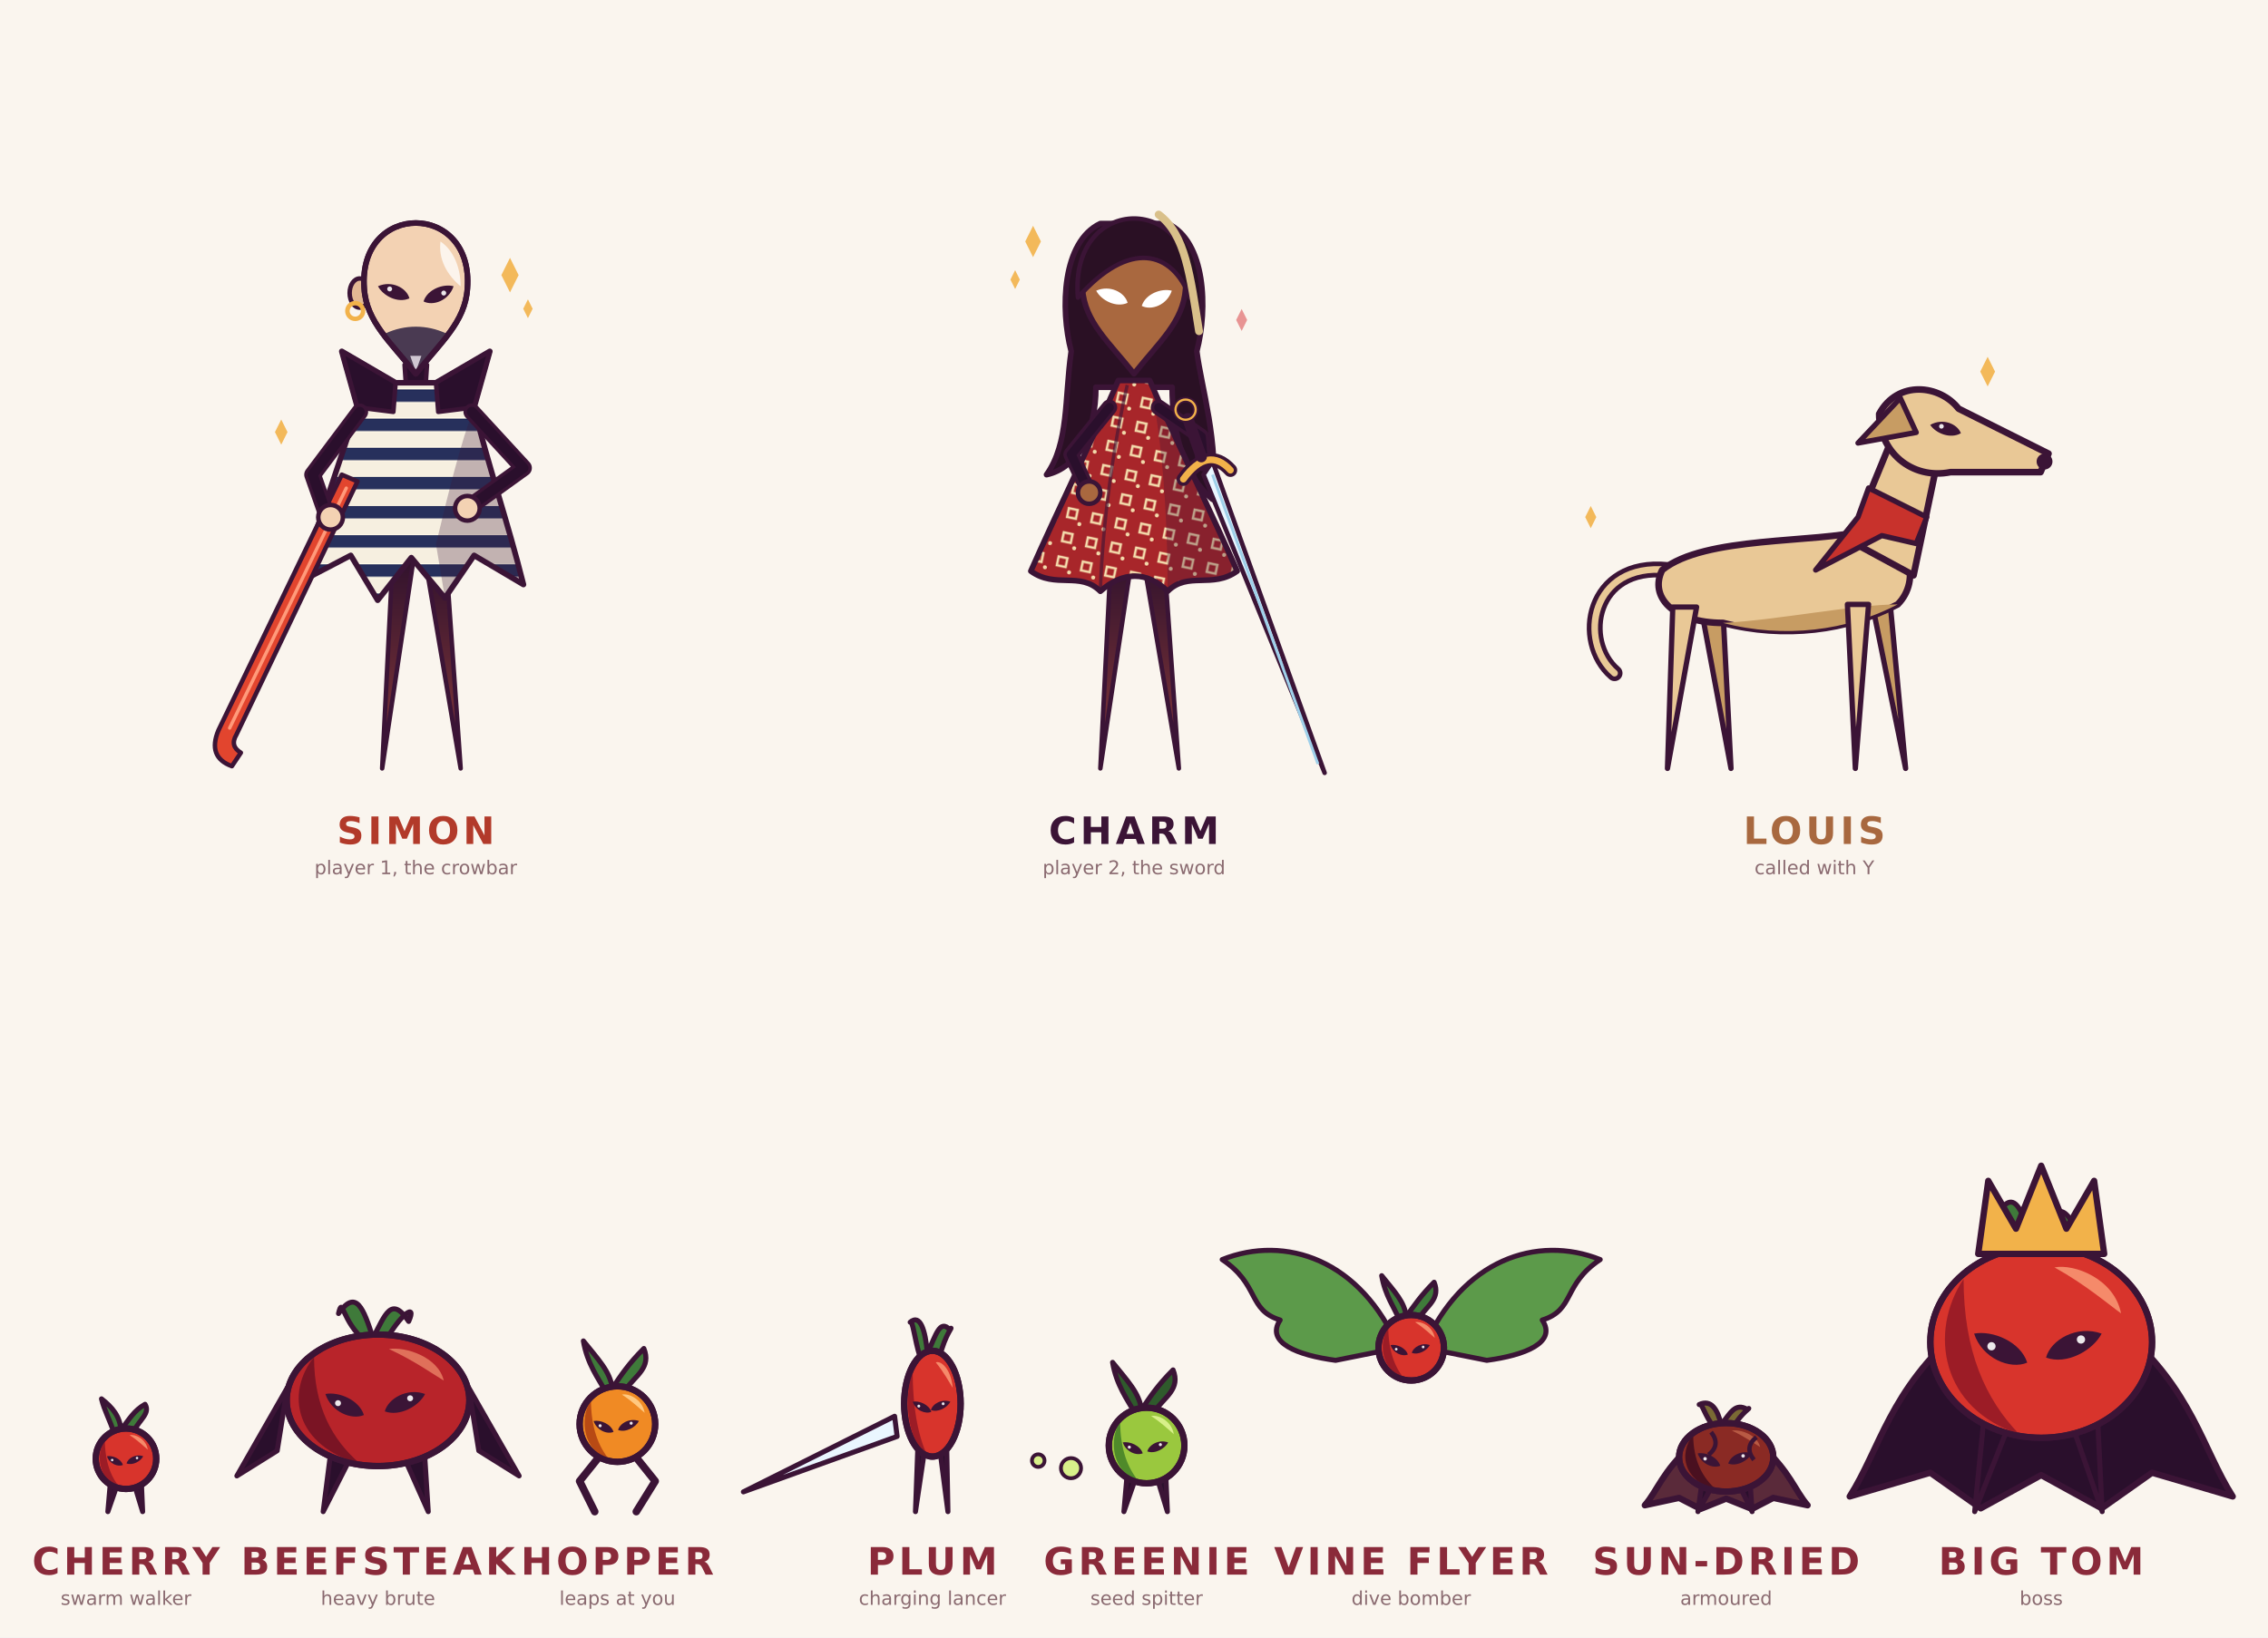
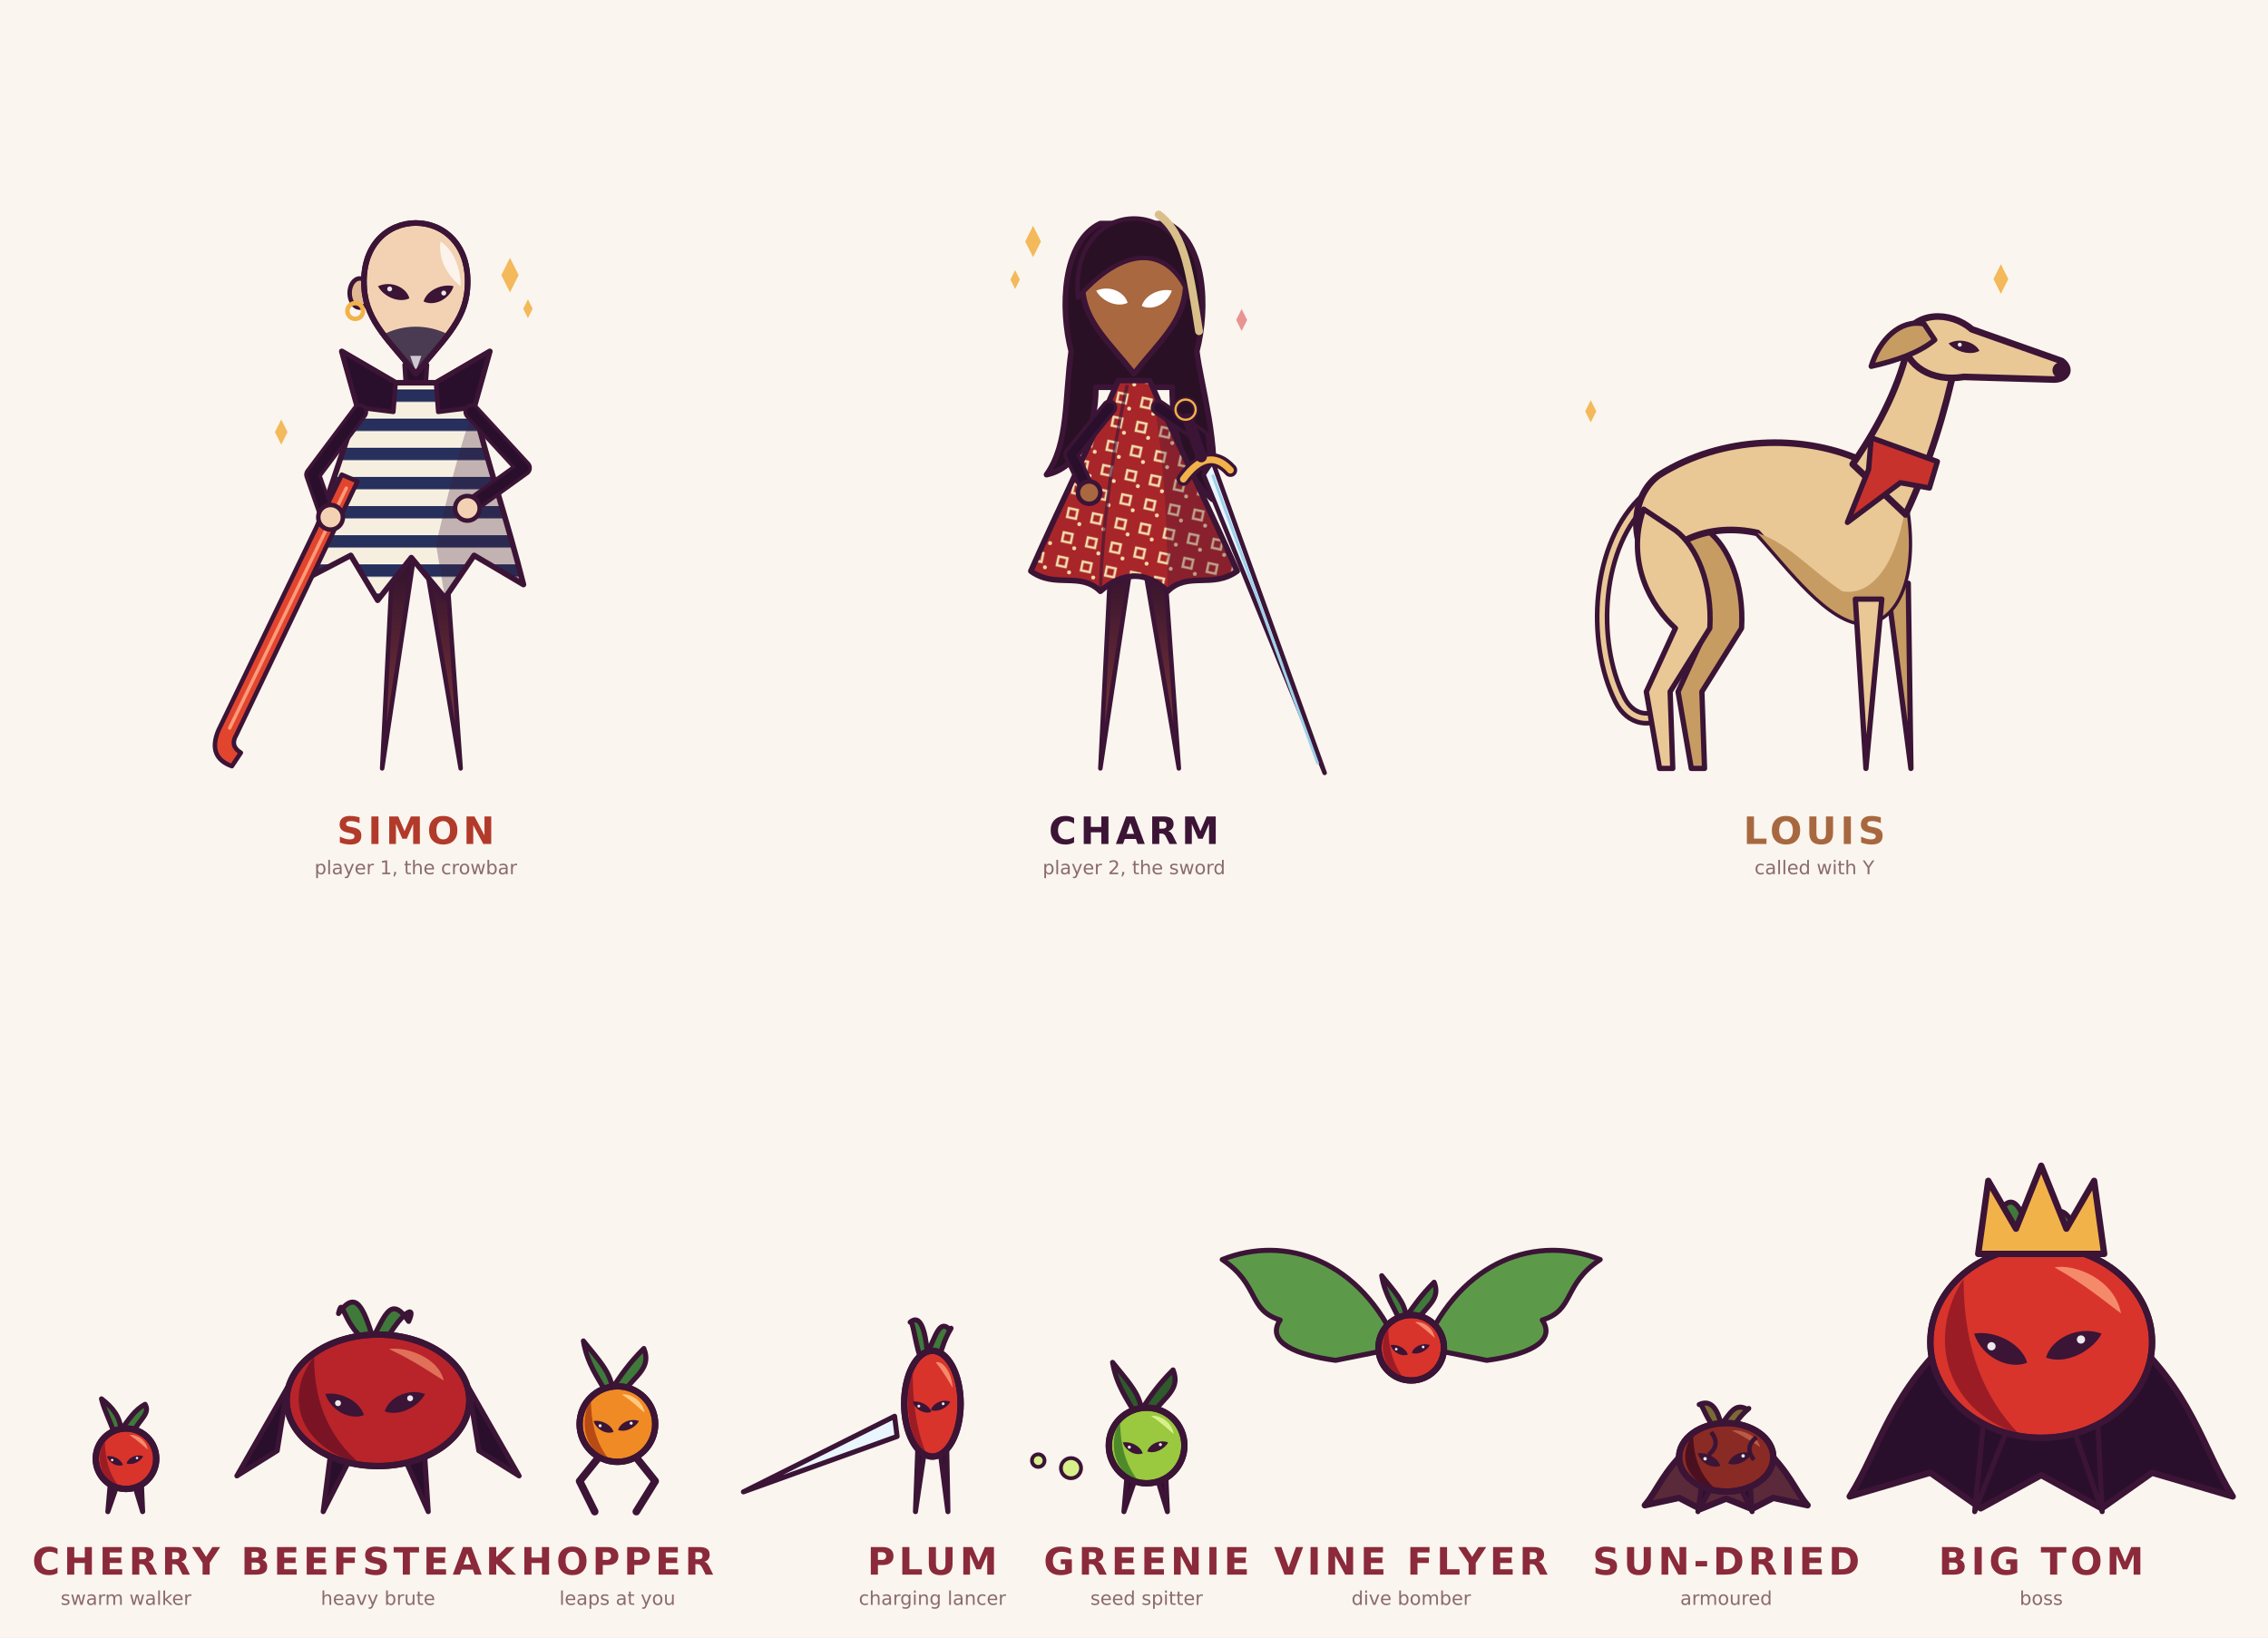
<svg xmlns="http://www.w3.org/2000/svg" viewBox="0 0 1800 1300" width="1800" height="1300" font-family="DejaVu Sans, Arial, sans-serif">
  <defs>
    <pattern id="br" width="10" height="26" patternUnits="userSpaceOnUse">
      <rect width="10" height="26" fill="#f6efe0" />
      <rect width="10" height="11" fill="#27305c" />
    </pattern>
    <pattern id="ch" width="22" height="22" patternUnits="userSpaceOnUse" patternTransform="rotate(12)">
      <rect width="22" height="22" fill="#a8262a" />
      <rect x="5" y="5" width="8" height="8" fill="none" stroke="#f1d6a8" stroke-width="2.2" />
      <circle cx="17" cy="17" r="1.8" fill="#f1d6a8" />
    </pattern>
    <linearGradient id="leg" x1="0" y1="0" x2="0" y2="1">
      <stop offset="0" stop-color="#2a0f2c" />
      <stop offset="1" stop-color="#8a3a3a" />
    </linearGradient>
  </defs>
  <rect width="1800" height="1300" fill="#faf5ee" />
  <g transform="translate(330,610) scale(0.89,0.89)">
    <path d="M-20,-200 L0,-200 L-30,0Z M6,-200 L26,-200 L40,0Z" fill="url(#leg)" stroke="#3b1436" stroke-width="4" stroke-linejoin="round" stroke-linecap="round" />
    <path d="M-10,-360 L10,-360 L8,-330 L-8,-330Z" fill="#2a0f2c" stroke="#3b1436" stroke-width="4" stroke-linejoin="round" stroke-linecap="round" />
    <path d="M-18,-344 L-66,-372 L-52,-322 C-72,-262 -88,-214 -104,-166 L-58,-190 L-34,-150 L-4,-188 L26,-152 L52,-190 L96,-164 C82,-220 64,-272 52,-322 L66,-372 L18,-344Z" fill="url(#br)" stroke="#3b1436" stroke-width="5" stroke-linejoin="round" stroke-linecap="round" />
    <path d="M52,-322 C64,-272 82,-220 96,-164 L52,-190 L26,-152 L18,-200 C30,-250 40,-290 52,-322Z" fill="#3b1436" opacity=".28" />
    <path d="M-18,-344 L-66,-372 L-52,-322 L-20,-318Z M18,-344 L66,-372 L52,-322 L20,-318Z" fill="#2a0f2c" stroke="#3b1436" stroke-width="4" stroke-linejoin="round" stroke-linecap="round" />
    <path d="M50,-318 L96,-268 L46,-232" fill="none" stroke="#3b1436" stroke-width="15" stroke-linecap="round" stroke-linejoin="round" />
    <path d="M50,-318 L96,-268 L46,-232" fill="none" stroke="#2a0f2c" stroke-width="9" stroke-linecap="round" stroke-linejoin="round" />
    <path d="M-66,-262 L-176,-34 q-10,24 12,32 l8,-12 q-10,-6 -4,-16 L-52,-256Z" fill="#e2452e" stroke="#3b1436" stroke-width="4" stroke-linejoin="round" stroke-linecap="round" />
    <path d="M-62,-250 L-166,-36" stroke="#ff9a7a" stroke-width="3" stroke-linecap="round" />
    <path d="M-50,-318 L-92,-262 L-78,-222" fill="none" stroke="#3b1436" stroke-width="15" stroke-linecap="round" stroke-linejoin="round" />
    <path d="M-50,-318 L-92,-262 L-78,-222" fill="none" stroke="#2a0f2c" stroke-width="9" stroke-linecap="round" stroke-linejoin="round" />
    <circle cx="-76" cy="-224" r="11" fill="#f3d2b3" stroke="#3b1436" stroke-width="4" stroke-linejoin="round" stroke-linecap="round" />
    <circle cx="46" cy="-232" r="11" fill="#f3d2b3" stroke="#3b1436" stroke-width="4" stroke-linejoin="round" stroke-linecap="round" />
    <ellipse cx="-50" cy="-424" rx="9" ry="13" fill="#e2b894" stroke="#3b1436" stroke-width="4" stroke-linejoin="round" stroke-linecap="round" />
    <circle cx="-54" cy="-408" r="7" fill="none" stroke="#f2b24a" stroke-width="4" />
    <path d="M-46,-428 C-52,-506 52,-506 46,-428 C44,-398 22,-380 0,-352 C-22,-380 -44,-398 -46,-428Z" fill="#f3d2b3" stroke="#3b1436" stroke-width="5" stroke-linejoin="round" stroke-linecap="round" />
    <path d="M-27,-388 C-10,-396 10,-396 27,-388 C16,-374 8,-364 0,-352 C-8,-364 -16,-374 -27,-388Z" fill="#4a3a52" />
    <path d="M-5,-368 L5,-368 L0,-354Z" fill="#cfc6d2" />
    <path d="M-46,-428 C-52,-506 52,-506 46,-428 C44,-398 22,-380 0,-352 C-22,-380 -44,-398 -46,-428Z" fill="none" stroke="#3b1436" stroke-width="5" stroke-linejoin="round" stroke-linecap="round" />
    <path d="M22,-470 C34,-462 40,-446 40,-430 C28,-440 20,-454 22,-470Z" fill="#fff" opacity=".75" />
    <g transform="translate(-20,-424) rotate(24)">
      <path d="M-15,0 C-6.0,-10 9.0,-9.0 15,-1.5 C7.5,7.0 -7.5,6.0 -15,0Z" fill="#3b1436" />
      <circle cx="-4.5" cy="-2.0" r="2.2" fill="#fff" opacity=".9" />
    </g>
    <g transform="translate(20,-424) rotate(156)">
      <path d="M-15,0 C-6.0,-10 9.0,-9.0 15,-1.5 C7.5,7.0 -7.5,6.0 -15,0Z" fill="#3b1436" />
      <circle cx="-4.5" cy="-2.0" r="2.2" fill="#fff" opacity=".9" />
    </g>
    <path transform="translate(84,-440) scale(1.1)" d="M0,-14 L7,0 L0,14 L-7,0Z" fill="#f2b24a" opacity=".9" />
    <path transform="translate(100,-410) scale(0.6)" d="M0,-14 L7,0 L0,14 L-7,0Z" fill="#f2b24a" opacity=".9" />
    <path transform="translate(-120,-300) scale(0.8)" d="M0,-14 L7,0 L0,14 L-7,0Z" fill="#f2b24a" opacity=".9" />
  </g>
  <text x="330" y="670" text-anchor="middle" font-size="30" font-weight="800" letter-spacing="3" fill="#b23a2a">SIMON</text>
  <text x="330" y="694" text-anchor="middle" font-size="15" fill="#8a6a70">player 1, the crowbar</text>
  <g transform="translate(900,610) scale(0.89,0.89)">
    <path d="M-20,-200 L0,-200 L-30,0Z M6,-200 L26,-200 L40,0Z" fill="url(#leg)" stroke="#3b1436" stroke-width="4" stroke-linejoin="round" stroke-linecap="round" />
    <path d="M-10,-360 L10,-360 L8,-330 L-8,-330Z" fill="#2a0f2c" stroke="#3b1436" stroke-width="4" stroke-linejoin="round" stroke-linecap="round" />
    <path d="M-30,-486 C-64,-470 -66,-410 -56,-372 C-62,-330 -58,-290 -78,-262 C-50,-268 -34,-300 -34,-340 L34,-340 C34,-300 44,-262 70,-240 C76,-290 60,-340 56,-372 C66,-410 64,-470 30,-486Z" fill="#2a1024" stroke="#3b1436" stroke-width="5" stroke-linejoin="round" stroke-linecap="round" />
    <path d="M-14,-346 C-34,-300 -70,-226 -92,-176 C-70,-160 -48,-176 -30,-158 C-10,-176 12,-176 30,-158 C48,-176 70,-160 92,-176 C70,-226 34,-300 14,-346Z" fill="url(#ch)" stroke="#3b1436" stroke-width="5" stroke-linejoin="round" stroke-linecap="round" />
    <path d="M14,-346 C34,-300 70,-226 92,-176 C70,-160 48,-176 30,-158 C30,-220 26,-290 14,-346Z" fill="#3b1436" opacity=".3" />
    <path d="M-30,-158 C-28,-220 -18,-290 -6,-342" stroke="#3b1436" stroke-width="3" fill="none" opacity=".6" />
    <path d="M62,-262 L70,-274 L170,4Z" fill="#eaf6ff" stroke="#3b1436" stroke-width="4" stroke-linejoin="round" stroke-linecap="round" />
    <path d="M70,-262 L164,-4" stroke="#9fd0ea" stroke-width="2.5" />
    <path d="M22,-322 L60,-296 L62,-272" fill="none" stroke="#3b1436" stroke-width="14" stroke-linecap="round" stroke-linejoin="round" />
    <path d="M22,-322 L60,-296 L62,-272" fill="none" stroke="#2a0f2c" stroke-width="8" stroke-linecap="round" stroke-linejoin="round" />
    <path d="M44,-258 q22,-30 42,-8" fill="none" stroke="#3b1436" stroke-width="12" stroke-linecap="round" />
    <path d="M44,-258 q22,-30 42,-8" fill="none" stroke="#f2b24a" stroke-width="6" stroke-linecap="round" />
    <path d="M60,-278 L48,-312" stroke="#3b1436" stroke-width="10" stroke-linecap="round" />
    <circle cx="46" cy="-320" r="9" fill="none" stroke="#3b1436" stroke-width="5" />
    <circle cx="46" cy="-320" r="9" fill="none" stroke="#f2b24a" stroke-width="2" />
    <path d="M-22,-322 L-56,-280 L-40,-246" fill="none" stroke="#3b1436" stroke-width="14" stroke-linecap="round" stroke-linejoin="round" />
    <path d="M-22,-322 L-56,-280 L-40,-246" fill="none" stroke="#2a0f2c" stroke-width="8" stroke-linecap="round" stroke-linejoin="round" />
    <circle cx="-40" cy="-246" r="10" fill="#a9683f" stroke="#3b1436" stroke-width="4" stroke-linejoin="round" stroke-linecap="round" />
    <path d="M-46,-428 C-52,-506 52,-506 46,-428 C44,-398 22,-380 0,-352 C-22,-380 -44,-398 -46,-428Z" fill="#a9683f" stroke="#3b1436" stroke-width="5" stroke-linejoin="round" stroke-linecap="round" />
    <path d="M-50,-420 C-58,-514 58,-514 50,-420 C34,-462 -4,-472 -50,-420Z" fill="#2a1024" stroke="#3b1436" stroke-width="4" stroke-linejoin="round" stroke-linecap="round" />
    <path d="M22,-494 C46,-476 50,-440 58,-390" stroke="#d9c08a" stroke-width="7" fill="none" stroke-linecap="round" />
    <g transform="translate(-20,-420) rotate(24)">
      <path d="M-15,0 C-6.0,-10 9.0,-9.0 15,-1.5 C7.5,7.0 -7.5,6.0 -15,0Z" fill="#fff" />
    </g>
    <g transform="translate(20,-420) rotate(156)">
      <path d="M-15,0 C-6.0,-10 9.0,-9.0 15,-1.5 C7.5,7.0 -7.5,6.0 -15,0Z" fill="#fff" />
    </g>
    <path transform="translate(-90,-470) scale(1)" d="M0,-14 L7,0 L0,14 L-7,0Z" fill="#f2b24a" opacity=".9" />
    <path transform="translate(-106,-436) scale(0.6)" d="M0,-14 L7,0 L0,14 L-7,0Z" fill="#f2b24a" opacity=".9" />
    <path transform="translate(96,-400) scale(0.7)" d="M0,-14 L7,0 L0,14 L-7,0Z" fill="#e58a8a" opacity=".9" />
  </g>
  <text x="900" y="670" text-anchor="middle" font-size="30" font-weight="800" letter-spacing="3" fill="#3b1436">CHARM</text>
  <text x="900" y="694" text-anchor="middle" font-size="15" fill="#8a6a70">player 2, the sword</text>
  <g transform="translate(1420,610) scale(1.05,1.05)">
-     <path d="M-92,-150 C-150,-156 -160,-96 -132,-72" fill="none" stroke="#3b1436" stroke-width="12" stroke-linecap="round" />
-     <path d="M-92,-150 C-150,-156 -160,-96 -132,-72" fill="none" stroke="#e9c896" stroke-width="5" stroke-linecap="round" />
-     <path d="M-66,-118 L-50,-118 L-44,0Z" fill="#c79c63" stroke="#3b1436" stroke-width="4" stroke-linejoin="round" stroke-linecap="round" />
-     <path d="M62,-128 L76,-128 L88,0Z" fill="#c79c63" stroke="#3b1436" stroke-width="4" stroke-linejoin="round" stroke-linecap="round" />
-     <path d="M-96,-150 C-64,-176 20,-170 58,-180 C92,-176 100,-142 82,-124 C44,-104 -4,-98 -50,-110 C-88,-110 -106,-130 -96,-150Z" fill="#e9c896" stroke="#3b1436" stroke-width="5" stroke-linejoin="round" stroke-linecap="round" />
-     <path d="M82,-124 C44,-104 -4,-98 -50,-110 C-10,-112 50,-124 82,-124Z" fill="#c79c63" />
-     <path d="M-88,-122 L-70,-122 L-92,0Z" fill="#e9c896" stroke="#3b1436" stroke-width="4" stroke-linejoin="round" stroke-linecap="round" />
-     <path d="M44,-124 L60,-124 L50,0Z" fill="#e9c896" stroke="#3b1436" stroke-width="4" stroke-linejoin="round" stroke-linecap="round" />
-     <path d="M46,-172 L78,-250 L112,-232 L94,-146Z" fill="#e9c896" stroke="#3b1436" stroke-width="5" stroke-linejoin="round" stroke-linecap="round" />
-     <path d="M60,-212 L104,-190 L96,-170 L70,-176 L20,-150 L52,-190Z" fill="#c8322c" stroke="#3b1436" stroke-width="4" stroke-linejoin="round" stroke-linecap="round" />
-     <path d="M68,-268 C82,-294 114,-290 128,-272 L196,-238 L190,-224 L122,-224 C92,-218 68,-240 68,-268Z" fill="#e9c896" stroke="#3b1436" stroke-width="5" stroke-linejoin="round" stroke-linecap="round" />
-     <path d="M84,-280 L52,-246 L96,-254Z" fill="#c79c63" stroke="#3b1436" stroke-width="4" stroke-linejoin="round" stroke-linecap="round" />
-     <circle cx="193" cy="-232" r="6" fill="#3b1436" />
-     <g transform="translate(118,-256) rotate(18)">
-       <path d="M-12,0 C-4.8,-8 7.2,-7.2 12,-1.2 C6.0,5.6 -6.0,4.8 -12,0Z" fill="#3b1436" />
-       <circle cx="-3.6" cy="-1.6" r="1.76" fill="#fff" opacity=".9" />
-     </g>
-     <path transform="translate(150,-300) scale(0.8)" d="M0,-14 L7,0 L0,14 L-7,0Z" fill="#f2b24a" opacity=".9" />
-     <path transform="translate(-150,-190) scale(0.6)" d="M0,-14 L7,0 L0,14 L-7,0Z" fill="#f2b24a" opacity=".9" />
+     <path d="M-108,-204 C-146,-170 -150,-96 -128,-52 C-120,-36 -104,-34 -94,-44" fill="none" stroke="#3b1436" stroke-width="11" stroke-linecap="round" />
+     <path d="M-108,-204 C-146,-170 -150,-96 -128,-52 C-120,-36 -104,-34 -94,-44" fill="none" stroke="#e9c896" stroke-width="4" stroke-linecap="round" />
+     <path transform="translate(24,0)" d="M-110,-196 C-124,-156 -104,-122 -86,-106 L-108,-58 L-98,0 L-88,0 L-90,-58 L-60,-106 C-58,-140 -70,-168 -86,-180Z" fill="#c79c63" stroke="#3b1436" stroke-width="4" stroke-linejoin="round" stroke-linecap="round" />
+     <path d="M74,-140 L90,-140 L92,0Z" fill="#c79c63" stroke="#3b1436" stroke-width="4" stroke-linejoin="round" stroke-linecap="round" />
+     <path d="M52,-234 C10,-252 -50,-252 -98,-222 C-118,-208 -122,-176 -104,-150 C-90,-172 -60,-186 -24,-178 C0,-152 30,-110 58,-110 C84,-114 96,-150 88,-198Z" fill="#e9c896" stroke="#3b1436" stroke-width="5" stroke-linejoin="round" stroke-linecap="round" />
+     <path d="M-24,-178 C0,-152 30,-110 58,-110 C84,-114 96,-150 88,-198 C80,-150 60,-130 40,-134 C16,-150 0,-170 -24,-178Z" fill="#c79c63" />
+     <path d="M-110,-196 C-124,-156 -104,-122 -86,-106 L-108,-58 L-98,0 L-88,0 L-90,-58 L-60,-106 C-58,-140 -70,-168 -86,-180Z" fill="#e9c896" stroke="#3b1436" stroke-width="4" stroke-linejoin="round" stroke-linecap="round" />
+     <path d="M50,-128 L70,-128 L58,0Z" fill="#e9c896" stroke="#3b1436" stroke-width="4" stroke-linejoin="round" stroke-linecap="round" />
+     <path d="M48,-230 C70,-262 84,-292 90,-320 L126,-308 C118,-270 106,-230 88,-192Z" fill="#e9c896" stroke="#3b1436" stroke-width="5" stroke-linejoin="round" stroke-linecap="round" />
+     <path d="M62,-250 L112,-232 L106,-212 L84,-216 L44,-186 L60,-226Z" fill="#c8322c" stroke="#3b1436" stroke-width="4" stroke-linejoin="round" stroke-linecap="round" />
+     <path d="M86,-324 C94,-346 122,-346 138,-332 L206,-308 C214,-302 210,-294 200,-294 L132,-296 C108,-292 88,-304 86,-324Z" fill="#e9c896" stroke="#3b1436" stroke-width="5" stroke-linejoin="round" stroke-linecap="round" />
+     <path d="M102,-336 C84,-340 68,-324 62,-304 C80,-308 98,-314 110,-324Z" fill="#c79c63" stroke="#3b1436" stroke-width="4" stroke-linejoin="round" stroke-linecap="round" />
+     <circle cx="205" cy="-301" r="6" fill="#3b1436" />
+     <g transform="translate(132,-318) rotate(16)">
+       <path d="M-12,0 C-4.8,-7 7.2,-6.3 12,-1.05 C6.0,4.9 -6.0,4.2 -12,0Z" fill="#3b1436" />
+       <circle cx="-3.6" cy="-1.4" r="1.54" fill="#fff" opacity=".9" />
+     </g>
+     <path transform="translate(160,-370) scale(0.8)" d="M0,-14 L7,0 L0,14 L-7,0Z" fill="#f2b24a" opacity=".9" />
+     <path transform="translate(-150,-270) scale(0.6)" d="M0,-14 L7,0 L0,14 L-7,0Z" fill="#f2b24a" opacity=".9" />
  </g>
  <text x="1440" y="670" text-anchor="middle" font-size="30" font-weight="800" letter-spacing="3" fill="#a8683f">LOUIS</text>
  <text x="1440" y="694" text-anchor="middle" font-size="15" fill="#8a6a70">called with Y</text>
  <g transform="translate(100,1200) scale(-1.0,1.0)">
    <path d="M-12.0,-27.6 L-4.8,-27.6 L-13.2,0Z" fill="#2a0f2c" stroke="#3b1436" stroke-width="4" stroke-linejoin="round" stroke-linecap="round" />
    <path d="M4.8,-27.6 L12.0,-27.6 L14.4,0Z" fill="#2a0f2c" stroke="#3b1436" stroke-width="4" stroke-linejoin="round" stroke-linecap="round" />
    <g transform="translate(0,-42.0)">
      <path d="M-6,-21.6 C-10.8,-31.2 -19.44,-36.0 -15.12,-43.2 C-6.48,-38.4 -2.4,-31.2 4,-22.8 C4.8,-33.6 10.8,-40.8 19.44,-47.52 C17.28,-38.4 12.0,-28.8 10,-21.6Z" fill="#3f7a3a" stroke="#3b1436" stroke-width="4" stroke-linejoin="round" stroke-linecap="round" />
      <ellipse cx="0" cy="0" rx="24.0" ry="24.0" fill="#d8342c" stroke="#3b1436" stroke-width="5" stroke-linejoin="round" stroke-linecap="round" />
      <path d="M4.8,23.04 C21.6,16.8 24.48,-2.4 16.8,-15.84 C16.8,2.4 12.0,14.4 4.8,23.04Z" fill="#9c1c26" />
      <path d="M-17.28,-7.2 C-15.84,-15.84 -7.2,-19.68 -2.88,-18.72 C-9.6,-14.4 -14.4,-9.6 -17.28,-7.2Z" fill="#f58a6a" />
      <ellipse cx="0" cy="0" rx="24.0" ry="24.0" fill="none" stroke="#3b1436" stroke-width="5" stroke-linejoin="round" stroke-linecap="round" />
      <g transform="translate(-7.2,1.2) rotate(26)">
        <path d="M-7.2,0 C-2.88,-4.464 4.32,-4.018 7.2,-0.67 C3.6,3.125 -3.6,2.678 -7.2,0Z" fill="#3b1436" />
        <circle cx="-2.16" cy="-0.893" r="0.982" fill="#fff" opacity=".9" />
      </g>
      <g transform="translate(8.64,1.2) rotate(154)">
        <path d="M-7.2,0 C-2.88,-4.464 4.32,-4.018 7.2,-0.67 C3.6,3.125 -3.6,2.678 -7.2,0Z" fill="#3b1436" />
        <circle cx="-2.16" cy="-0.893" r="0.982" fill="#fff" opacity=".9" />
      </g>
    </g>
  </g>
  <text x="100" y="1250" text-anchor="middle" font-size="30" font-weight="800" letter-spacing="3" fill="#8a2a3a">CHERRY</text>
  <text x="100" y="1274" text-anchor="middle" font-size="15" fill="#8a6a70">swarm walker</text>
  <g transform="translate(300,1200) scale(-1.0,1.0)">
    <path d="M-36.25,-57.05 L-14.5,-57.05 L-39.875,0Z" fill="#2a0f2c" stroke="#3b1436" stroke-width="4" stroke-linejoin="round" stroke-linecap="round" />
    <path d="M14.5,-57.05 L36.25,-57.05 L43.5,0Z" fill="#2a0f2c" stroke="#3b1436" stroke-width="4" stroke-linejoin="round" stroke-linecap="round" />
    <g transform="translate(0,-88.37)">
      <path d="M-6,-46.98 C-17.4,-67.86 -31.32,-78.3 -24.36,-62.64 C-10.44,-83.52 -5.8,-67.86 4,-49.59 C11.6,-73.08 17.4,-88.74 31.32,-68.904 C27.84,-83.52 29.0,-62.64 10,-46.98Z" fill="#3f7a3a" stroke="#3b1436" stroke-width="4" stroke-linejoin="round" stroke-linecap="round" />
      <ellipse cx="0" cy="0" rx="72.5" ry="52.2" fill="#b8242a" stroke="#3b1436" stroke-width="5" stroke-linejoin="round" stroke-linecap="round" />
      <path d="M14.5,50.112 C65.25,36.54 73.95,-5.22 50.75,-34.452 C50.75,5.22 36.25,31.32 14.5,50.112Z" fill="#7a1424" />
      <path d="M-52.2,-15.66 C-47.85,-34.452 -21.75,-42.804 -8.7,-40.716 C-29.0,-31.32 -43.5,-20.88 -52.2,-15.66Z" fill="#e0705a" />
      <ellipse cx="0" cy="0" rx="72.5" ry="52.2" fill="none" stroke="#3b1436" stroke-width="5" stroke-linejoin="round" stroke-linecap="round" />
      <g transform="translate(-21.75,2.61) rotate(26)">
        <path d="M-17.4,0 C-6.96,-10.788 10.44,-9.709 17.4,-1.618 C8.7,7.552 -8.7,6.473 -17.4,0Z" fill="#3b1436" />
        <circle cx="-5.22" cy="-2.158" r="2.373" fill="#fff" opacity=".9" />
      </g>
      <g transform="translate(26.1,2.61) rotate(154)">
        <path d="M-17.4,0 C-6.96,-10.788 10.44,-9.709 17.4,-1.618 C8.7,7.552 -8.7,6.473 -17.4,0Z" fill="#3b1436" />
        <circle cx="-5.22" cy="-2.158" r="2.373" fill="#fff" opacity=".9" />
      </g>
      <path d="M-72,-10 L-112,60 L-80,40Z M72,-10 L112,60 L80,40Z" fill="#2a0f2c" stroke="#3b1436" stroke-width="4" stroke-linejoin="round" stroke-linecap="round" />
    </g>
  </g>
  <text x="300" y="1250" text-anchor="middle" font-size="30" font-weight="800" letter-spacing="3" fill="#8a2a3a">BEEFSTEAK</text>
  <text x="300" y="1274" text-anchor="middle" font-size="15" fill="#8a6a70">heavy brute</text>
  <g transform="translate(490,1200) scale(-1.0,1.0)">
    <path d="M-10.5,-48.5 L-30.0,-24.2 L-15.0,0 M10.5,-48.5 L30.0,-24.2 L18.0,0" fill="none" stroke="#3b1436" stroke-width="6" stroke-linejoin="round" stroke-linecap="round" />
    <g transform="translate(0,-69.5)">
      <path d="M-6,-27.0 C-15.0,-39.0 -27.0,-45.0 -21.0,-60.0 C-9.0,-48.0 -3.0,-39.0 4,-28.5 C6.0,-42.0 15.0,-51.0 27.0,-66.0 C24.0,-48.0 15.0,-36.0 10,-27.0Z" fill="#3f7a3a" stroke="#3b1436" stroke-width="4" stroke-linejoin="round" stroke-linecap="round" />
      <ellipse cx="0" cy="0" rx="30.0" ry="30.0" fill="#f08a24" stroke="#3b1436" stroke-width="5" stroke-linejoin="round" stroke-linecap="round" />
      <path d="M6.0,28.8 C27.0,21.0 30.6,-3.0 21.0,-19.8 C21.0,3.0 15.0,18.0 6.0,28.8Z" fill="#b84a14" />
      <path d="M-21.6,-9.0 C-19.8,-19.8 -9.0,-24.6 -3.6,-23.4 C-12.0,-18.0 -18.0,-12.0 -21.6,-9.0Z" fill="#ffc880" />
      <ellipse cx="0" cy="0" rx="30.0" ry="30.0" fill="none" stroke="#3b1436" stroke-width="5" stroke-linejoin="round" stroke-linecap="round" />
      <g transform="translate(-9.0,1.5) rotate(26)">
        <path d="M-9.0,0 C-3.6,-5.58 5.4,-5.022 9.0,-0.837 C4.5,3.906 -4.5,3.348 -9.0,0Z" fill="#3b1436" />
        <circle cx="-2.7" cy="-1.116" r="1.228" fill="#fff" opacity=".9" />
      </g>
      <g transform="translate(10.8,1.5) rotate(154)">
        <path d="M-9.0,0 C-3.6,-5.58 5.4,-5.022 9.0,-0.837 C4.5,3.906 -4.5,3.348 -9.0,0Z" fill="#3b1436" />
        <circle cx="-2.7" cy="-1.116" r="1.228" fill="#fff" opacity=".9" />
      </g>
    </g>
  </g>
  <text x="490" y="1250" text-anchor="middle" font-size="30" font-weight="800" letter-spacing="3" fill="#8a2a3a">HOPPER</text>
  <text x="490" y="1274" text-anchor="middle" font-size="15" fill="#8a6a70">leaps at you</text>
  <g transform="translate(740,1200) scale(-1.0,1.0)">
    <path d="M-11.2,-60.5 L-4.48,-60.5 L-12.32,0Z" fill="#2a0f2c" stroke="#3b1436" stroke-width="4" stroke-linejoin="round" stroke-linecap="round" />
    <path d="M4.48,-60.5 L11.2,-60.5 L13.44,0Z" fill="#2a0f2c" stroke="#3b1436" stroke-width="4" stroke-linejoin="round" stroke-linecap="round" />
    <g transform="translate(0,-85.7)">
      <path d="M-6,-37.8 C-9.8,-54.6 -17.64,-63.0 -13.72,-58.8 C-5.88,-67.2 -2.8,-54.6 4,-39.9 C5.6,-58.8 9.8,-71.4 17.64,-64.68 C15.68,-67.2 14.0,-50.4 10,-37.8Z" fill="#3f7a3a" stroke="#3b1436" stroke-width="4" stroke-linejoin="round" stroke-linecap="round" />
      <ellipse cx="0" cy="0" rx="22.4" ry="42.0" fill="#d8342c" stroke="#3b1436" stroke-width="5" stroke-linejoin="round" stroke-linecap="round" />
      <path d="M4.48,40.32 C20.16,29.4 22.848,-4.2 15.68,-27.72 C15.68,4.2 11.2,25.2 4.48,40.32Z" fill="#9c1c26" />
      <path d="M-16.128,-12.6 C-14.784,-27.72 -6.72,-34.44 -2.688,-32.76 C-8.96,-25.2 -13.44,-16.8 -16.128,-12.6Z" fill="#f58a6a" />
      <ellipse cx="0" cy="0" rx="22.4" ry="42.0" fill="none" stroke="#3b1436" stroke-width="5" stroke-linejoin="round" stroke-linecap="round" />
      <g transform="translate(-6.72,2.1) rotate(26)">
        <path d="M-8.4,0 C-3.36,-5.208 5.04,-4.687 8.4,-0.781 C4.2,3.646 -4.2,3.125 -8.4,0Z" fill="#3b1436" />
        <circle cx="-2.52" cy="-1.042" r="1.146" fill="#fff" opacity=".9" />
      </g>
      <g transform="translate(8.064,2.1) rotate(154)">
        <path d="M-8.4,0 C-3.36,-5.208 5.04,-4.687 8.4,-0.781 C4.2,3.646 -4.2,3.125 -8.4,0Z" fill="#3b1436" />
        <circle cx="-2.52" cy="-1.042" r="1.146" fill="#fff" opacity=".9" />
      </g>
      <path d="M30,10 L150,70 L28,26Z" fill="#eaf6ff" stroke="#3b1436" stroke-width="4" stroke-linejoin="round" stroke-linecap="round" />
    </g>
  </g>
  <text x="740" y="1250" text-anchor="middle" font-size="30" font-weight="800" letter-spacing="3" fill="#8a2a3a">PLUM</text>
  <text x="740" y="1274" text-anchor="middle" font-size="15" fill="#8a6a70">charging lancer</text>
  <g transform="translate(910,1200) scale(-1.0,1.0)">
    <path d="M-15.0,-34.5 L-6.0,-34.5 L-16.5,0Z" fill="#2a0f2c" stroke="#3b1436" stroke-width="4" stroke-linejoin="round" stroke-linecap="round" />
    <path d="M6.0,-34.5 L15.0,-34.5 L18.0,0Z" fill="#2a0f2c" stroke="#3b1436" stroke-width="4" stroke-linejoin="round" stroke-linecap="round" />
    <g transform="translate(0,-52.5)">
      <path d="M-6,-27.0 C-15.0,-39.0 -27.0,-45.0 -21.0,-60.0 C-9.0,-48.0 -3.0,-39.0 4,-28.5 C6.0,-42.0 15.0,-51.0 27.0,-66.0 C24.0,-48.0 15.0,-36.0 10,-27.0Z" fill="#2f5a2c" stroke="#3b1436" stroke-width="4" stroke-linejoin="round" stroke-linecap="round" />
      <ellipse cx="0" cy="0" rx="30.0" ry="30.0" fill="#9ac83e" stroke="#3b1436" stroke-width="5" stroke-linejoin="round" stroke-linecap="round" />
      <path d="M6.0,28.8 C27.0,21.0 30.6,-3.0 21.0,-19.8 C21.0,3.0 15.0,18.0 6.0,28.8Z" fill="#4f8a2a" />
      <path d="M-21.6,-9.0 C-19.8,-19.8 -9.0,-24.6 -3.6,-23.4 C-12.0,-18.0 -18.0,-12.0 -21.6,-9.0Z" fill="#d8f08a" />
      <ellipse cx="0" cy="0" rx="30.0" ry="30.0" fill="none" stroke="#3b1436" stroke-width="5" stroke-linejoin="round" stroke-linecap="round" />
      <g transform="translate(-9.0,1.5) rotate(26)">
        <path d="M-9.0,0 C-3.6,-5.58 5.4,-5.022 9.0,-0.837 C4.5,3.906 -4.5,3.348 -9.0,0Z" fill="#3b1436" />
        <circle cx="-2.7" cy="-1.116" r="1.228" fill="#fff" opacity=".9" />
      </g>
      <g transform="translate(10.8,1.5) rotate(154)">
        <path d="M-9.0,0 C-3.6,-5.58 5.4,-5.022 9.0,-0.837 C4.5,3.906 -4.5,3.348 -9.0,0Z" fill="#3b1436" />
        <circle cx="-2.7" cy="-1.116" r="1.228" fill="#fff" opacity=".9" />
      </g>
      <circle cx="60" cy="18" r="8" fill="#d8f08a" stroke="#3b1436" stroke-width="3" stroke-linejoin="round" stroke-linecap="round" />
      <circle cx="86" cy="12" r="5" fill="#d8f08a" stroke="#3b1436" stroke-width="3" stroke-linejoin="round" stroke-linecap="round" />
    </g>
  </g>
  <text x="910" y="1250" text-anchor="middle" font-size="30" font-weight="800" letter-spacing="3" fill="#8a2a3a">GREENIE</text>
  <text x="910" y="1274" text-anchor="middle" font-size="15" fill="#8a6a70">seed spitter</text>
  <g transform="translate(1120,1200) scale(-1.0,1.0)">
    <path transform="translate(0,-130.1) scale(1,1)" d="M10,0 C40,-70 100,-90 150,-70 C120,-50 130,-30 104,-22 C116,-4 90,6 60,10Z" fill="#5c9a4a" stroke="#3b1436" stroke-width="4" stroke-linejoin="round" stroke-linecap="round" />
    <path transform="translate(0,-130.1) scale(-1,1)" d="M10,0 C40,-70 100,-90 150,-70 C120,-50 130,-30 104,-22 C116,-4 90,6 60,10Z" fill="#5c9a4a" stroke="#3b1436" stroke-width="4" stroke-linejoin="round" stroke-linecap="round" />
    <g transform="translate(0,-130.1)">
      <path d="M-6,-23.4 C-13.0,-33.8 -23.4,-39.0 -18.2,-52.0 C-7.8,-41.6 -2.6,-33.8 4,-24.7 C5.2,-36.4 13.0,-44.2 23.4,-57.2 C20.8,-41.6 13.0,-31.2 10,-23.4Z" fill="#3f7a3a" stroke="#3b1436" stroke-width="4" stroke-linejoin="round" stroke-linecap="round" />
      <ellipse cx="0" cy="0" rx="26.0" ry="26.0" fill="#d8342c" stroke="#3b1436" stroke-width="5" stroke-linejoin="round" stroke-linecap="round" />
      <path d="M5.2,24.96 C23.4,18.2 26.52,-2.6 18.2,-17.16 C18.2,2.6 13.0,15.6 5.2,24.96Z" fill="#9c1c26" />
      <path d="M-18.72,-7.8 C-17.16,-17.16 -7.8,-21.32 -3.12,-20.28 C-10.4,-15.6 -15.6,-10.4 -18.72,-7.8Z" fill="#f58a6a" />
      <ellipse cx="0" cy="0" rx="26.0" ry="26.0" fill="none" stroke="#3b1436" stroke-width="5" stroke-linejoin="round" stroke-linecap="round" />
      <g transform="translate(-7.8,1.3) rotate(26)">
        <path d="M-7.8,0 C-3.12,-4.836 4.68,-4.352 7.8,-0.725 C3.9,3.385 -3.9,2.902 -7.8,0Z" fill="#3b1436" />
        <circle cx="-2.34" cy="-0.967" r="1.064" fill="#fff" opacity=".9" />
      </g>
      <g transform="translate(9.36,1.3) rotate(154)">
        <path d="M-7.8,0 C-3.12,-4.836 4.68,-4.352 7.8,-0.725 C3.9,3.385 -3.9,2.902 -7.8,0Z" fill="#3b1436" />
        <circle cx="-2.34" cy="-0.967" r="1.064" fill="#fff" opacity=".9" />
      </g>
    </g>
  </g>
  <text x="1120" y="1250" text-anchor="middle" font-size="30" font-weight="800" letter-spacing="3" fill="#8a2a3a">VINE FLYER</text>
  <text x="1120" y="1274" text-anchor="middle" font-size="15" fill="#8a6a70">dive bomber</text>
  <g transform="translate(1370,1200) scale(-1.0,1.0)">
    <path transform="translate(0,-43.12)" d="M-27.2,-10 C-51.0,11.714 -54.4,26.357 -64.6,38.071 L-37.4,32.214 L-20.4,41.0 L0,32.8 L20.4,41.0 L37.4,32.214 L64.6,38.071 C54.4,26.357 51.0,11.714 27.2,-10Z" fill="#5a2a3a" stroke="#3b1436" stroke-width="5" stroke-linejoin="round" stroke-linecap="round" />
    <path d="M-18.7,-26.8 L-7.48,-26.8 L-20.57,0Z" fill="#2a0f2c" stroke="#3b1436" stroke-width="4" stroke-linejoin="round" stroke-linecap="round" />
    <path d="M7.48,-26.8 L18.7,-26.8 L22.44,0Z" fill="#2a0f2c" stroke="#3b1436" stroke-width="4" stroke-linejoin="round" stroke-linecap="round" />
    <g transform="translate(0,-43.12)">
      <path d="M-6,-24.48 C-11.9,-35.36 -21.42,-40.8 -16.66,-38.08 C-7.14,-43.52 -3.4,-35.36 4,-25.84 C6.8,-38.08 11.9,-46.24 21.42,-41.888 C19.04,-43.52 17.0,-32.64 10,-24.48Z" fill="#7a6a34" stroke="#3b1436" stroke-width="4" stroke-linejoin="round" stroke-linecap="round" />
      <ellipse cx="0" cy="0" rx="37.4" ry="27.2" fill="#8a2a24" stroke="#3b1436" stroke-width="5" stroke-linejoin="round" stroke-linecap="round" />
      <path d="M7.48,26.112 C33.66,19.04 38.148,-2.72 26.18,-17.952 C26.18,2.72 18.7,16.32 7.48,26.112Z" fill="#4a1020" />
      <path d="M-26.928,-8.16 C-24.684,-17.952 -11.22,-22.304 -4.488,-21.216 C-14.96,-16.32 -22.44,-10.88 -26.928,-8.16Z" fill="#b85a44" />
      <ellipse cx="0" cy="0" rx="37.4" ry="27.2" fill="none" stroke="#3b1436" stroke-width="5" stroke-linejoin="round" stroke-linecap="round" />
      <g transform="translate(-11.22,1.36) rotate(26)">
        <path d="M-10.2,0 C-4.08,-6.324 6.12,-5.692 10.2,-0.949 C5.1,4.427 -5.1,3.794 -10.2,0Z" fill="#3b1436" />
        <circle cx="-3.06" cy="-1.265" r="1.391" fill="#fff" opacity=".9" />
      </g>
      <g transform="translate(13.464,1.36) rotate(154)">
        <path d="M-10.2,0 C-4.08,-6.324 6.12,-5.692 10.2,-0.949 C5.1,4.427 -5.1,3.794 -10.2,0Z" fill="#3b1436" />
        <circle cx="-3.06" cy="-1.265" r="1.391" fill="#fff" opacity=".9" />
      </g>
      <path d="M-24,-16 q10,8 2,18 M12,-20 q-8,10 2,18" stroke="#3b1436" stroke-width="3.5" fill="none" />
    </g>
  </g>
  <text x="1370" y="1250" text-anchor="middle" font-size="30" font-weight="800" letter-spacing="3" fill="#8a2a3a">SUN-DRIED</text>
  <text x="1370" y="1274" text-anchor="middle" font-size="15" fill="#8a6a70">armoured</text>
  <g transform="translate(1620,1200) scale(-1.0,1.0)">
    <path transform="translate(0,-134.6)" d="M-64.0,-10 C-120.0,37.714 -128.0,84.857 -152.0,122.571 L-88.0,103.714 L-48.0,132.0 L0,105.6 L48.0,132.0 L88.0,103.714 L152.0,122.571 C128.0,84.857 120.0,37.714 64.0,-10Z" fill="#2a0f2c" stroke="#3b1436" stroke-width="5" stroke-linejoin="round" stroke-linecap="round" />
    <path d="M-44.0,-89.0 L-17.6,-89.0 L-48.4,0Z" fill="#2a0f2c" stroke="#3b1436" stroke-width="4" stroke-linejoin="round" stroke-linecap="round" />
    <path d="M17.6,-89.0 L44.0,-89.0 L52.8,0Z" fill="#2a0f2c" stroke="#3b1436" stroke-width="4" stroke-linejoin="round" stroke-linecap="round" />
    <g transform="translate(0,-134.6)">
      <path d="M-6,-68.4 C-22.0,-98.8 -39.6,-114.0 -30.8,-83.6 C-13.2,-121.6 -8.0,-98.8 4,-72.2 C16.0,-106.4 22.0,-129.2 39.6,-91.96 C35.2,-121.6 40.0,-91.2 10,-68.4Z" fill="#3f7a3a" stroke="#3b1436" stroke-width="4" stroke-linejoin="round" stroke-linecap="round" />
      <ellipse cx="0" cy="0" rx="88.0" ry="76.0" fill="#d8342c" stroke="#3b1436" stroke-width="5" stroke-linejoin="round" stroke-linecap="round" />
      <path d="M17.6,72.96 C79.2,53.2 89.76,-7.6 61.6,-50.16 C61.6,7.6 44.0,45.6 17.6,72.96Z" fill="#9c1c26" />
      <path d="M-63.36,-22.8 C-58.08,-50.16 -26.4,-62.32 -10.56,-59.28 C-35.2,-45.6 -52.8,-30.4 -63.36,-22.8Z" fill="#f58a6a" />
      <ellipse cx="0" cy="0" rx="88.0" ry="76.0" fill="none" stroke="#3b1436" stroke-width="5" stroke-linejoin="round" stroke-linecap="round" />
      <g transform="translate(-26.4,3.8) rotate(26)">
        <path d="M-24.0,0 C-9.6,-14.88 14.4,-13.392 24.0,-2.232 C12.0,10.416 -12.0,8.928 -24.0,0Z" fill="#3b1436" />
        <circle cx="-7.2" cy="-2.976" r="3.274" fill="#fff" opacity=".9" />
      </g>
      <g transform="translate(31.68,3.8) rotate(154)">
        <path d="M-24.0,0 C-9.6,-14.88 14.4,-13.392 24.0,-2.232 C12.0,10.416 -12.0,8.928 -24.0,0Z" fill="#3b1436" />
        <circle cx="-7.2" cy="-2.976" r="3.274" fill="#fff" opacity=".9" />
      </g>
      <path d="M-50,-70 L-42,-128 L-20,-90 L0,-140 L20,-90 L42,-128 L50,-70Z" fill="#f2b24a" stroke="#3b1436" stroke-width="5" stroke-linejoin="round" stroke-linecap="round" />
    </g>
  </g>
  <text x="1620" y="1250" text-anchor="middle" font-size="30" font-weight="800" letter-spacing="3" fill="#8a2a3a">BIG TOM</text>
  <text x="1620" y="1274" text-anchor="middle" font-size="15" fill="#8a6a70">boss</text>
</svg>
